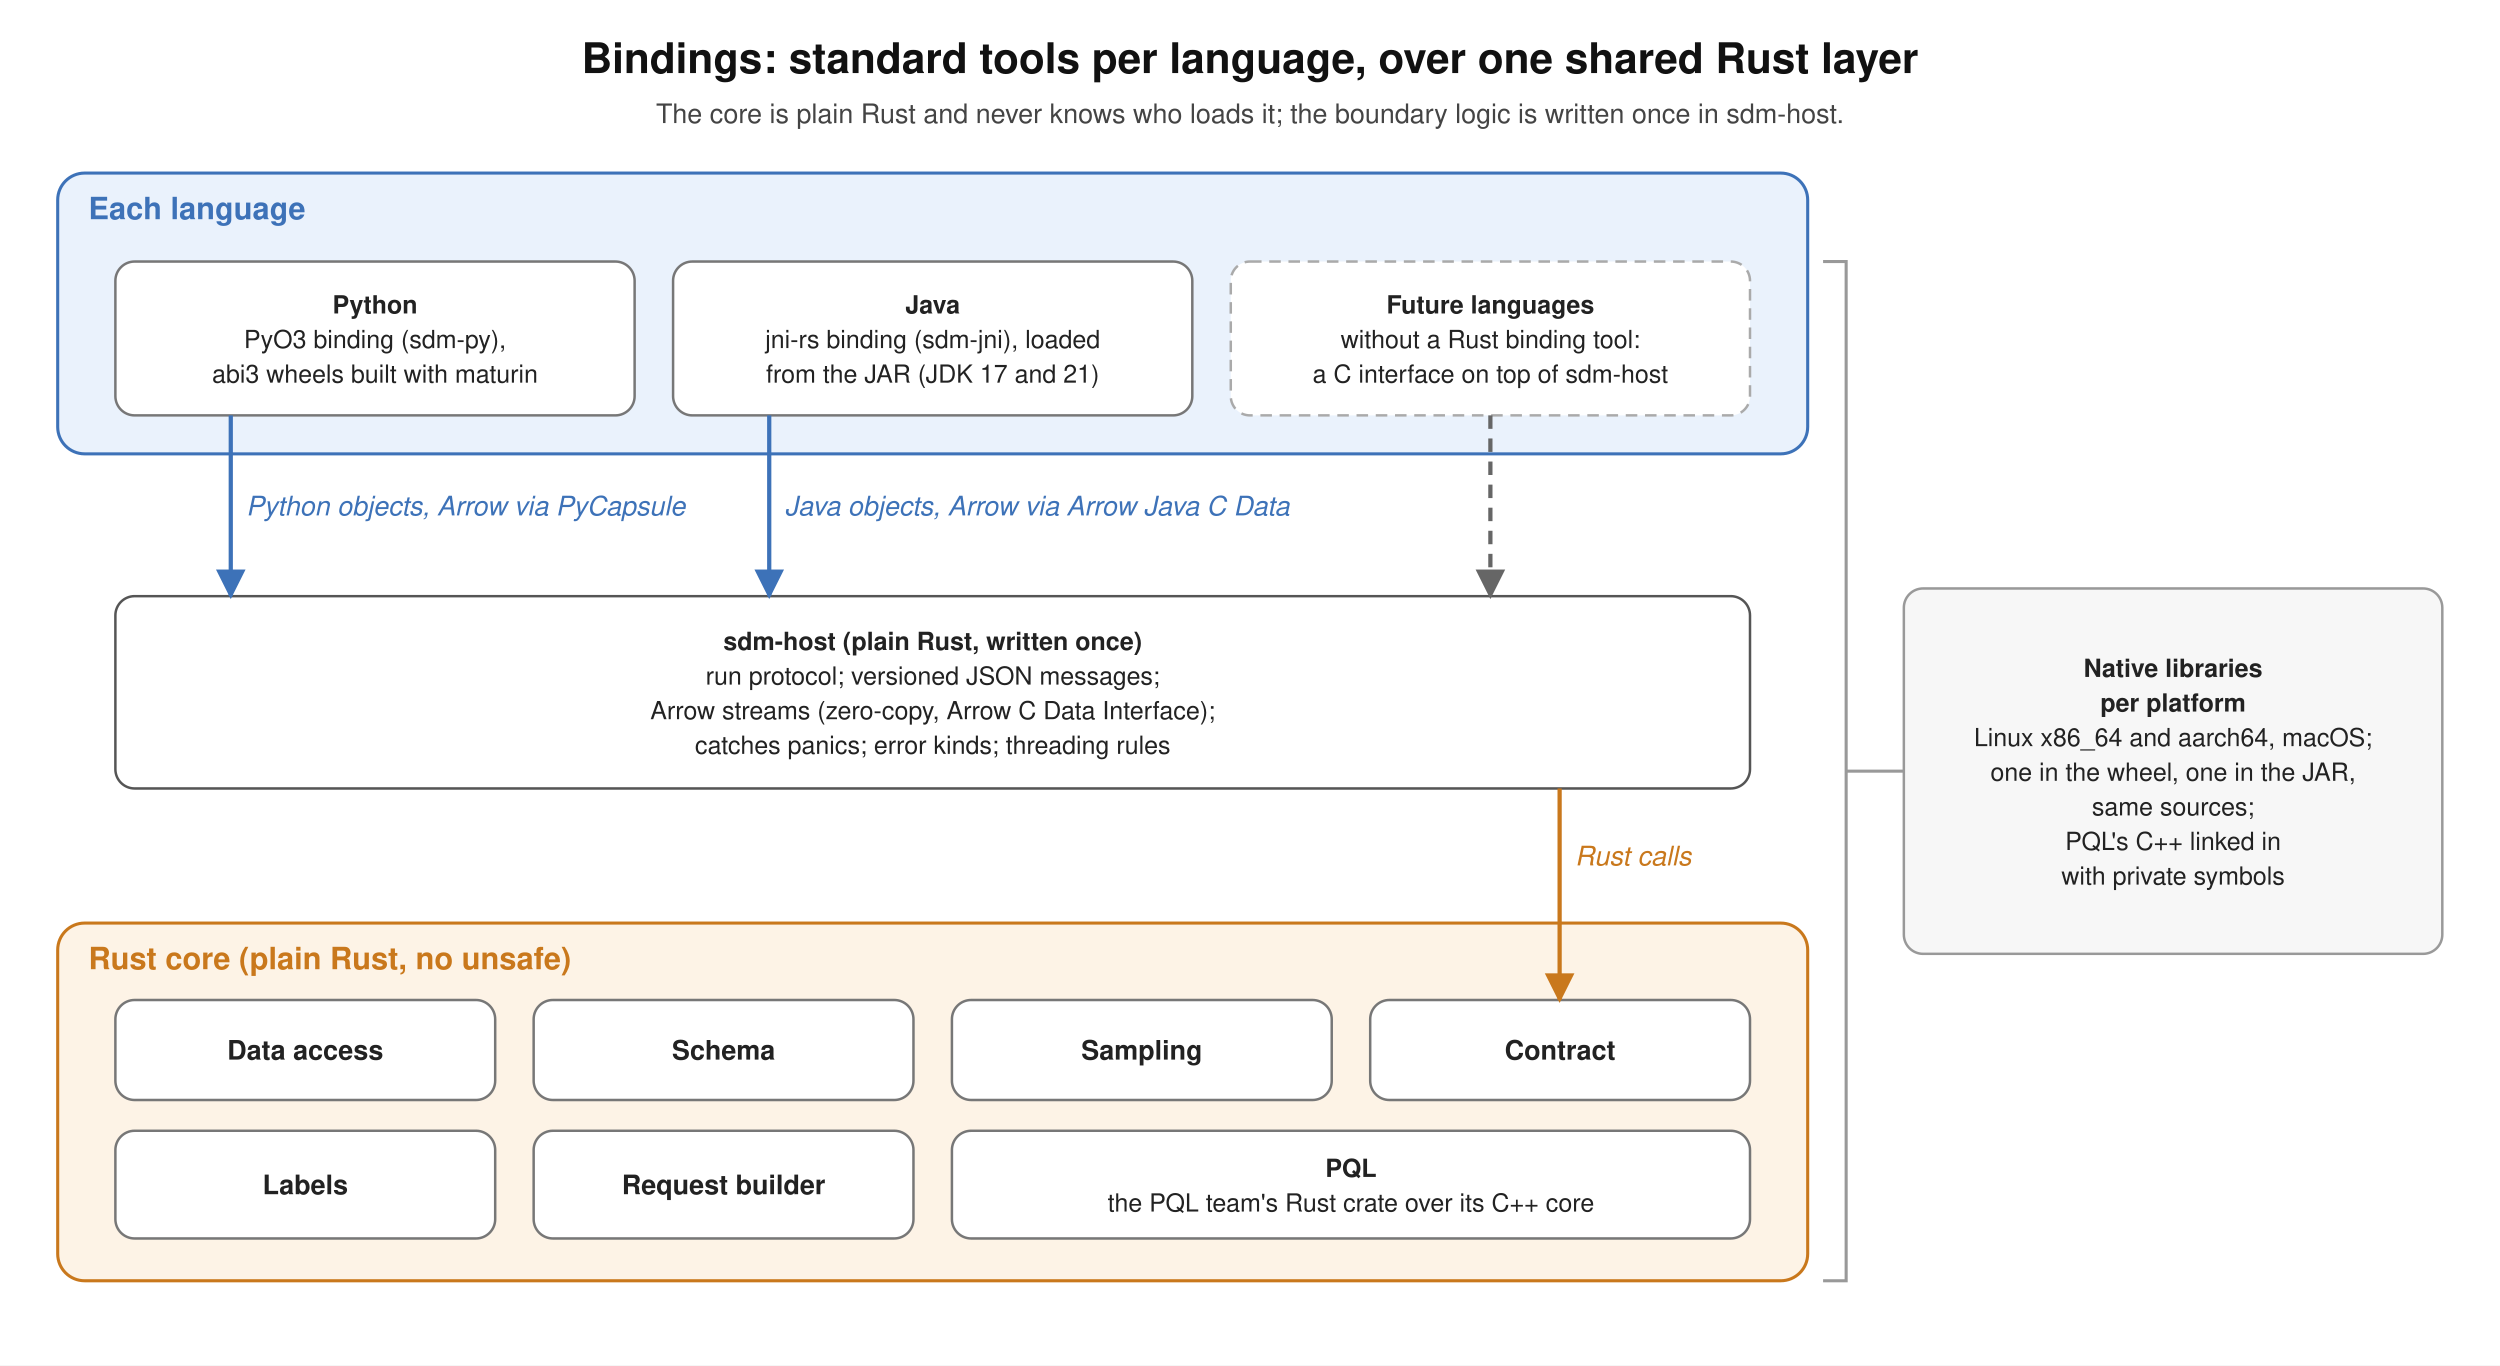
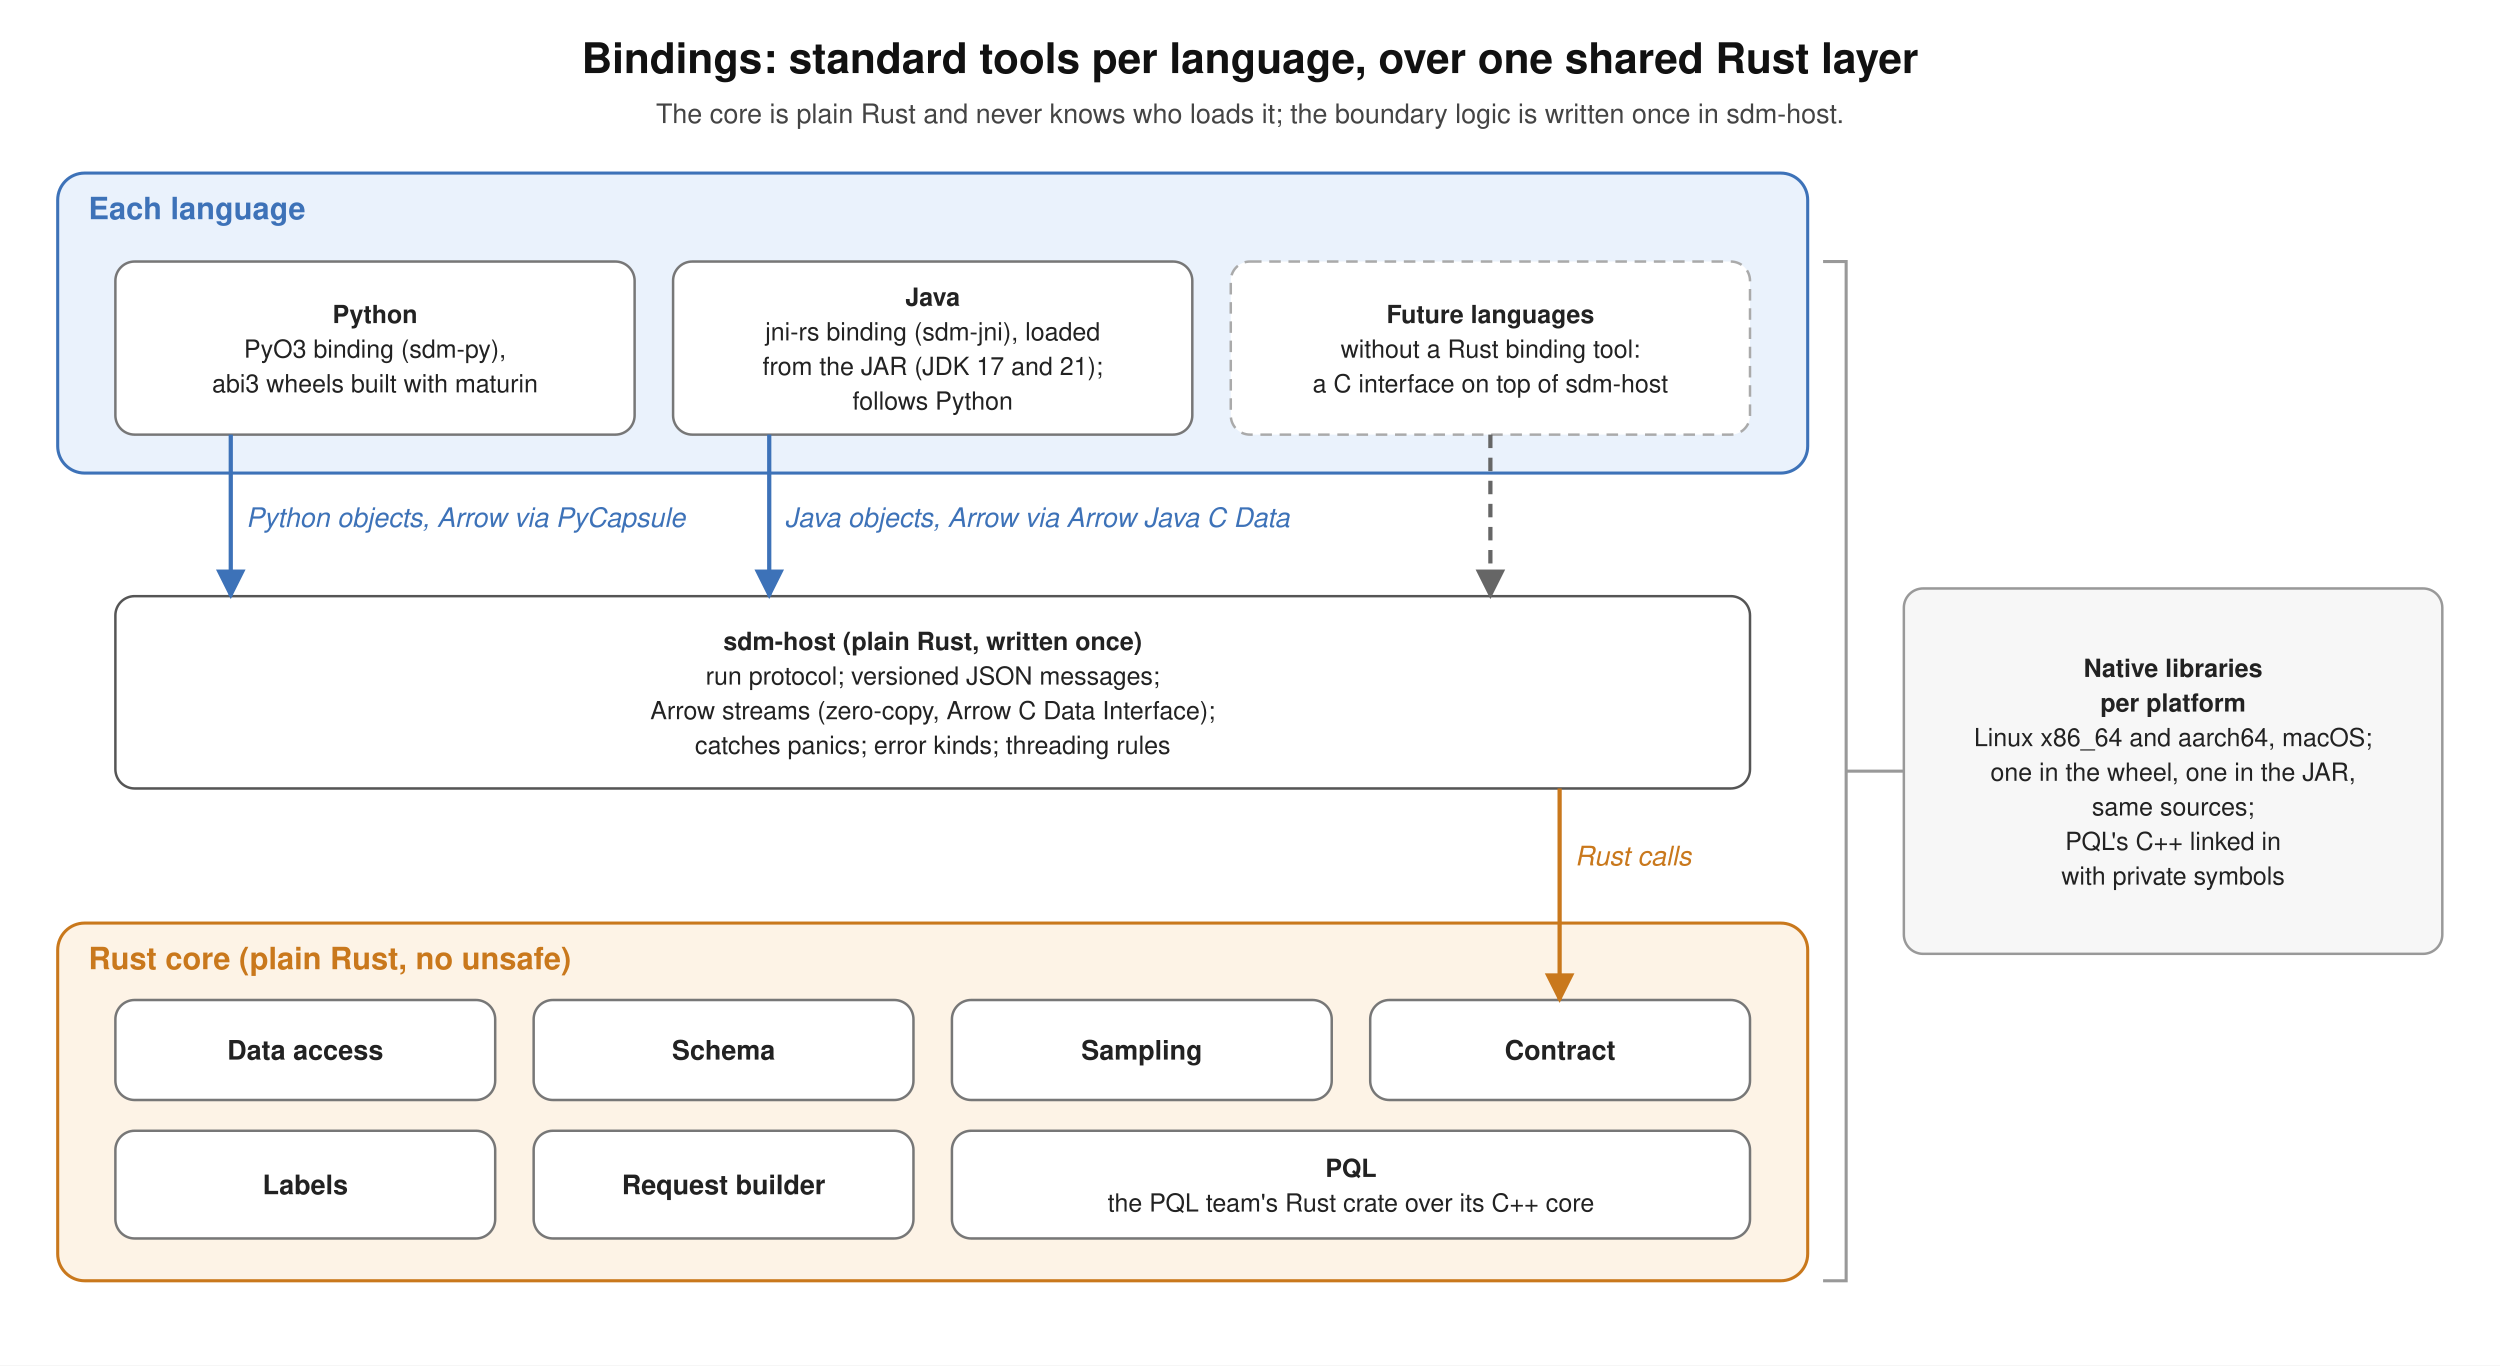
<svg xmlns="http://www.w3.org/2000/svg" width="1300" height="710" viewBox="0 0 1300 710" font-family="Helvetica, Arial, sans-serif">
  <defs>
    <marker id="eo" viewBox="0 0 10 10" refX="9" refY="5" markerWidth="7" markerHeight="7" orient="auto">
      <path d="M0,0 L10,5 L0,10 z" fill="#c9781c" />
    </marker>
    <marker id="so" viewBox="0 0 10 10" refX="1" refY="5" markerWidth="7" markerHeight="7" orient="auto">
      <path d="M10,0 L0,5 L10,10 z" fill="#c9781c" />
    </marker>
    <marker id="eb" viewBox="0 0 10 10" refX="9" refY="5" markerWidth="7" markerHeight="7" orient="auto">
      <path d="M0,0 L10,5 L0,10 z" fill="#3d72b8" />
    </marker>
    <marker id="sb" viewBox="0 0 10 10" refX="1" refY="5" markerWidth="7" markerHeight="7" orient="auto">
      <path d="M10,0 L0,5 L10,10 z" fill="#3d72b8" />
    </marker>
    <marker id="eg" viewBox="0 0 10 10" refX="9" refY="5" markerWidth="7" markerHeight="7" orient="auto">
      <path d="M0,0 L10,5 L0,10 z" fill="#666666" />
    </marker>
    <marker id="sg" viewBox="0 0 10 10" refX="1" refY="5" markerWidth="7" markerHeight="7" orient="auto">
      <path d="M10,0 L0,5 L10,10 z" fill="#666666" />
    </marker>
  </defs>
  <rect width="1300" height="710" fill="#ffffff" />
  <text x="650.0" y="38" font-size="22" font-weight="bold" text-anchor="middle" fill="#111">Bindings: standard tools per language, over one shared Rust layer</text>
  <text x="650.0" y="64" font-size="14" text-anchor="middle" fill="#444">The core is plain Rust and never knows who loads it; the boundary logic is written once in sdm-host.</text>
-   <rect x="30" y="90" width="910" height="146" rx="14" fill="#eaf2fc" stroke="#3d72b8" stroke-width="1.6" />
-   <rect x="60" y="136" width="270" height="80" rx="10" fill="#ffffff" stroke="#777" stroke-width="1.3" />
-   <text x="195.0" y="163.0" font-size="13" font-weight="bold" text-anchor="middle" fill="#222">Python</text>
-   <text x="195.0" y="181.0" font-size="13" font-weight="normal" text-anchor="middle" fill="#222">PyO3 binding (sdm-py),</text>
-   <text x="195.0" y="199.0" font-size="13" font-weight="normal" text-anchor="middle" fill="#222">abi3 wheels built with maturin</text>
-   <rect x="350" y="136" width="270" height="80" rx="10" fill="#ffffff" stroke="#777" stroke-width="1.3" />
-   <text x="485.0" y="163.0" font-size="13" font-weight="bold" text-anchor="middle" fill="#222">Java</text>
-   <text x="485.0" y="181.0" font-size="13" font-weight="normal" text-anchor="middle" fill="#222">jni-rs binding (sdm-jni), loaded</text>
-   <text x="485.0" y="199.0" font-size="13" font-weight="normal" text-anchor="middle" fill="#222">from the JAR (JDK 17 and 21)</text>
-   <rect x="640" y="136" width="270" height="80" rx="10" fill="#ffffff" stroke="#aaaaaa" stroke-width="1.3" stroke-dasharray="6,4" />
-   <text x="775.0" y="163.0" font-size="13" font-weight="bold" text-anchor="middle" fill="#222">Future languages</text>
-   <text x="775.0" y="181.0" font-size="13" font-weight="normal" text-anchor="middle" fill="#222">without a Rust binding tool:</text>
-   <text x="775.0" y="199.0" font-size="13" font-weight="normal" text-anchor="middle" fill="#222">a C interface on top of sdm-host</text>
+   <rect x="30" y="90" width="910" height="156" rx="14" fill="#eaf2fc" stroke="#3d72b8" stroke-width="1.6" />
+   <rect x="60" y="136" width="270" height="90" rx="10" fill="#ffffff" stroke="#777" stroke-width="1.3" />
+   <text x="195.0" y="168.0" font-size="13" font-weight="bold" text-anchor="middle" fill="#222">Python</text>
+   <text x="195.0" y="186.0" font-size="13" font-weight="normal" text-anchor="middle" fill="#222">PyO3 binding (sdm-py),</text>
+   <text x="195.0" y="204.0" font-size="13" font-weight="normal" text-anchor="middle" fill="#222">abi3 wheels built with maturin</text>
+   <rect x="350" y="136" width="270" height="90" rx="10" fill="#ffffff" stroke="#777" stroke-width="1.3" />
+   <text x="485.0" y="159.0" font-size="13" font-weight="bold" text-anchor="middle" fill="#222">Java</text>
+   <text x="485.0" y="177.0" font-size="13" font-weight="normal" text-anchor="middle" fill="#222">jni-rs binding (sdm-jni), loaded</text>
+   <text x="485.0" y="195.0" font-size="13" font-weight="normal" text-anchor="middle" fill="#222">from the JAR (JDK 17 and 21);</text>
+   <text x="485.0" y="213.0" font-size="13" font-weight="normal" text-anchor="middle" fill="#222">follows Python</text>
+   <rect x="640" y="136" width="270" height="90" rx="10" fill="#ffffff" stroke="#aaaaaa" stroke-width="1.3" stroke-dasharray="6,4" />
+   <text x="775.0" y="168.0" font-size="13" font-weight="bold" text-anchor="middle" fill="#222">Future languages</text>
+   <text x="775.0" y="186.0" font-size="13" font-weight="normal" text-anchor="middle" fill="#222">without a Rust binding tool:</text>
+   <text x="775.0" y="204.0" font-size="13" font-weight="normal" text-anchor="middle" fill="#222">a C interface on top of sdm-host</text>
  <rect x="60" y="310" width="850" height="100" rx="10" fill="#ffffff" stroke="#555" stroke-width="1.3" />
  <text x="485.0" y="338.0" font-size="13" font-weight="bold" text-anchor="middle" fill="#222">sdm-host (plain Rust, written once)</text>
  <text x="485.0" y="356.0" font-size="13" font-weight="normal" text-anchor="middle" fill="#222">run protocol; versioned JSON messages;</text>
  <text x="485.0" y="374.0" font-size="13" font-weight="normal" text-anchor="middle" fill="#222">Arrow streams (zero-copy, Arrow C Data Interface);</text>
  <text x="485.0" y="392.0" font-size="13" font-weight="normal" text-anchor="middle" fill="#222">catches panics; error kinds; threading rules</text>
  <rect x="30" y="480" width="910" height="186" rx="14" fill="#fdf3e6" stroke="#c9781c" stroke-width="1.6" />
  <rect x="60.0" y="520" width="197.5" height="52" rx="10" fill="#ffffff" stroke="#777" stroke-width="1.3" />
  <text x="158.75" y="551.0" font-size="14" font-weight="bold" text-anchor="middle" fill="#222">Data access</text>
  <rect x="277.5" y="520" width="197.5" height="52" rx="10" fill="#ffffff" stroke="#777" stroke-width="1.3" />
  <text x="376.25" y="551.0" font-size="14" font-weight="bold" text-anchor="middle" fill="#222">Schema</text>
  <rect x="495.0" y="520" width="197.5" height="52" rx="10" fill="#ffffff" stroke="#777" stroke-width="1.3" />
  <text x="593.75" y="551.0" font-size="14" font-weight="bold" text-anchor="middle" fill="#222">Sampling</text>
  <rect x="712.5" y="520" width="197.5" height="52" rx="10" fill="#ffffff" stroke="#777" stroke-width="1.3" />
  <text x="811.25" y="551.0" font-size="14" font-weight="bold" text-anchor="middle" fill="#222">Contract</text>
  <rect x="60" y="588" width="197.5" height="56" rx="10" fill="#ffffff" stroke="#777" stroke-width="1.3" />
  <text x="158.75" y="621.0" font-size="14" font-weight="bold" text-anchor="middle" fill="#222">Labels</text>
  <rect x="277.5" y="588" width="197.5" height="56" rx="10" fill="#ffffff" stroke="#777" stroke-width="1.3" />
  <text x="376.25" y="621.0" font-size="14" font-weight="bold" text-anchor="middle" fill="#222">Request builder</text>
  <rect x="495.0" y="588" width="415.0" height="56" rx="10" fill="#ffffff" stroke="#777" stroke-width="1.3" />
  <text x="702.5" y="612.0" font-size="13" font-weight="bold" text-anchor="middle" fill="#222">PQL</text>
  <text x="702.5" y="630.0" font-size="13" font-weight="normal" text-anchor="middle" fill="#222">the PQL team's Rust crate over its C++ core</text>
-   <path d="M120,216 L120,310" fill="none" stroke="#3d72b8" stroke-width="2.2" marker-end="url(#eb)" />
-   <path d="M400,216 L400,310" fill="none" stroke="#3d72b8" stroke-width="2.2" marker-end="url(#eb)" />
-   <path d="M775,216 L775,310" fill="none" stroke="#666666" stroke-width="2.2" marker-end="url(#eg)" stroke-dasharray="7,5" />
+   <path d="M120,226 L120,310" fill="none" stroke="#3d72b8" stroke-width="2.2" marker-end="url(#eb)" />
+   <path d="M400,226 L400,310" fill="none" stroke="#3d72b8" stroke-width="2.2" marker-end="url(#eb)" />
+   <path d="M775,226 L775,310" fill="none" stroke="#666666" stroke-width="2.2" marker-end="url(#eg)" stroke-dasharray="7,5" />
  <path d="M811,410 L811,520" fill="none" stroke="#c9781c" stroke-width="2.2" marker-end="url(#eo)" />
  <path d="M948,136 L960,136 L960,666 L948,666" fill="none" stroke="#999999" stroke-width="1.6" />
  <line x1="960" y1="401" x2="990" y2="401" stroke="#999999" stroke-width="1.6" />
  <rect x="990" y="306" width="280" height="190" rx="10" fill="#f7f7f7" stroke="#999999" stroke-width="1.3" />
  <text x="1130.0" y="352.0" font-size="13" font-weight="bold" text-anchor="middle" fill="#222">Native libraries</text>
  <text x="1130.0" y="370.0" font-size="13" font-weight="bold" text-anchor="middle" fill="#222">per platform</text>
  <text x="1130.0" y="388.0" font-size="13" font-weight="normal" text-anchor="middle" fill="#222">Linux x86_64 and aarch64, macOS;</text>
  <text x="1130.0" y="406.0" font-size="13" font-weight="normal" text-anchor="middle" fill="#222">one in the wheel, one in the JAR,</text>
  <text x="1130.0" y="424.0" font-size="13" font-weight="normal" text-anchor="middle" fill="#222">same sources;</text>
  <text x="1130.0" y="442.0" font-size="13" font-weight="normal" text-anchor="middle" fill="#222">PQL's C++ linked in</text>
  <text x="1130.0" y="460.0" font-size="13" font-weight="normal" text-anchor="middle" fill="#222">with private symbols</text>
  <text x="46" y="114" font-size="16" font-weight="bold" fill="#3d72b8" stroke="#eaf2fc" stroke-width="6" stroke-linejoin="round" paint-order="stroke">Each language</text>
  <text x="46" y="504" font-size="16" font-weight="bold" fill="#c9781c" stroke="#fdf3e6" stroke-width="6" stroke-linejoin="round" paint-order="stroke">Rust core (plain Rust, no unsafe)</text>
-   <text x="128" y="268" font-size="14" fill="#3d72b8" text-anchor="start" font-style="italic" stroke="#ffffff" stroke-opacity="0.9" stroke-width="3" paint-order="stroke">Python objects, Arrow via PyCapsule</text>
-   <text x="408" y="268" font-size="14" fill="#3d72b8" text-anchor="start" font-style="italic" stroke="#ffffff" stroke-opacity="0.9" stroke-width="3" paint-order="stroke">Java objects, Arrow via Arrow Java C Data</text>
+   <text x="128" y="274" font-size="14" fill="#3d72b8" text-anchor="start" font-style="italic" stroke="#ffffff" stroke-opacity="0.9" stroke-width="3" paint-order="stroke">Python objects, Arrow via PyCapsule</text>
+   <text x="408" y="274" font-size="14" fill="#3d72b8" text-anchor="start" font-style="italic" stroke="#ffffff" stroke-opacity="0.9" stroke-width="3" paint-order="stroke">Java objects, Arrow via Arrow Java C Data</text>
  <text x="819" y="450" font-size="14" fill="#c9781c" text-anchor="start" font-style="italic" stroke="#ffffff" stroke-opacity="0.9" stroke-width="3" paint-order="stroke">Rust calls</text>
</svg>
